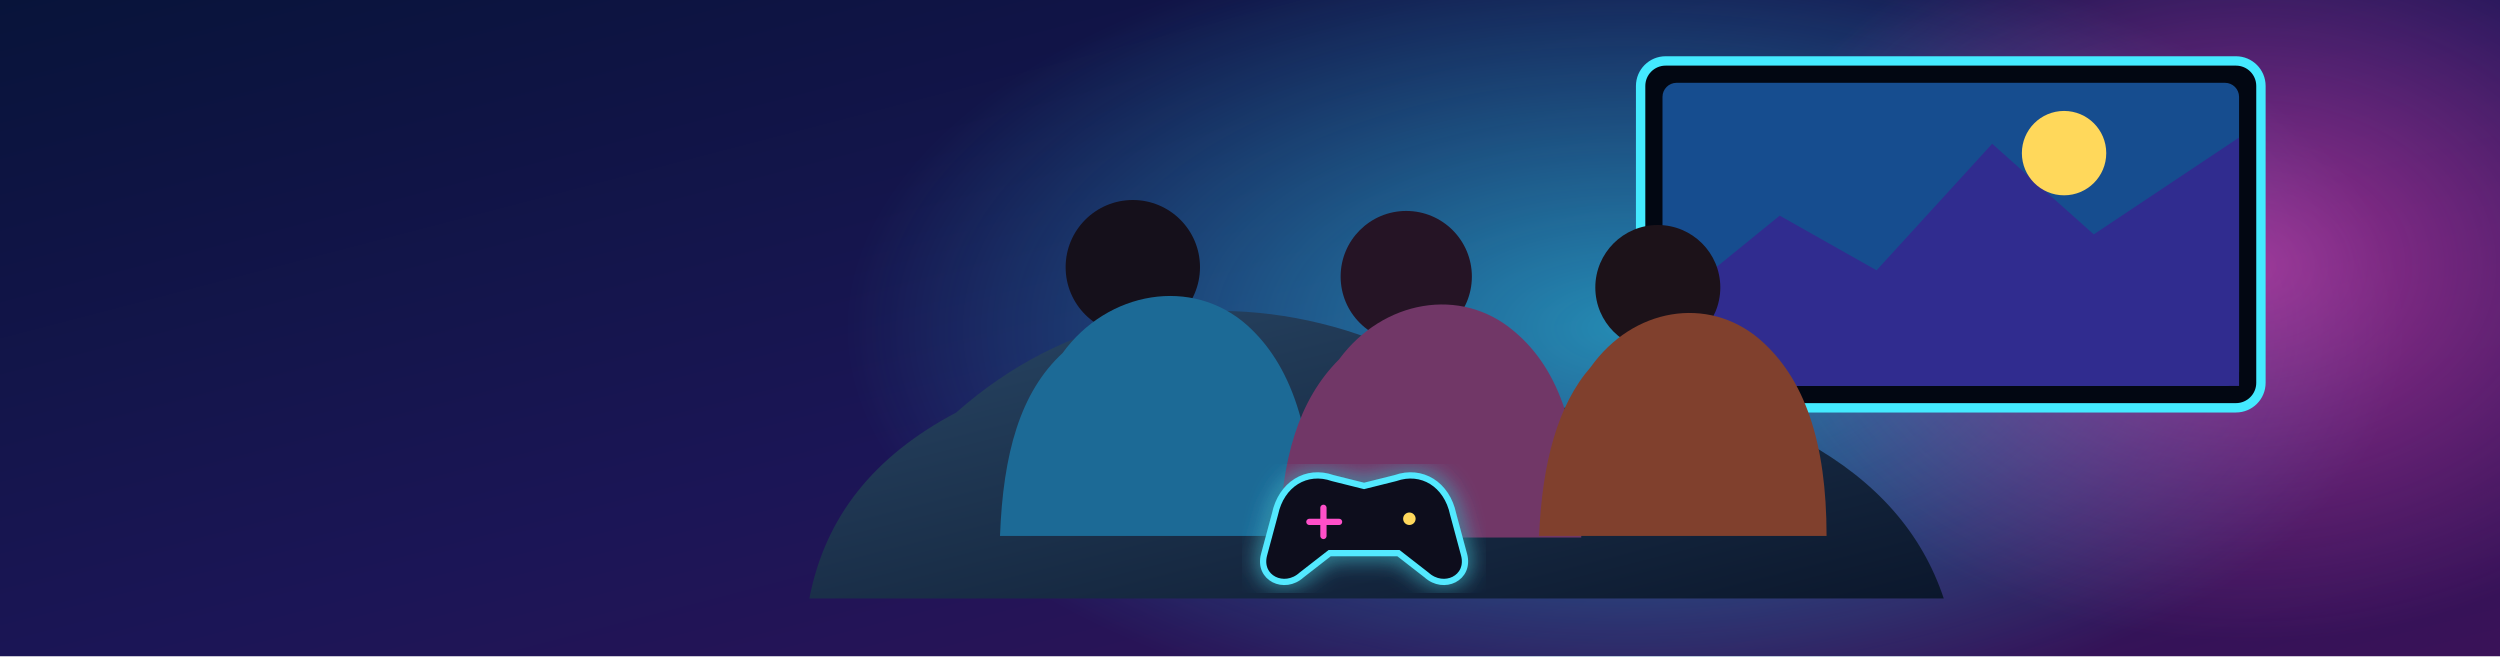
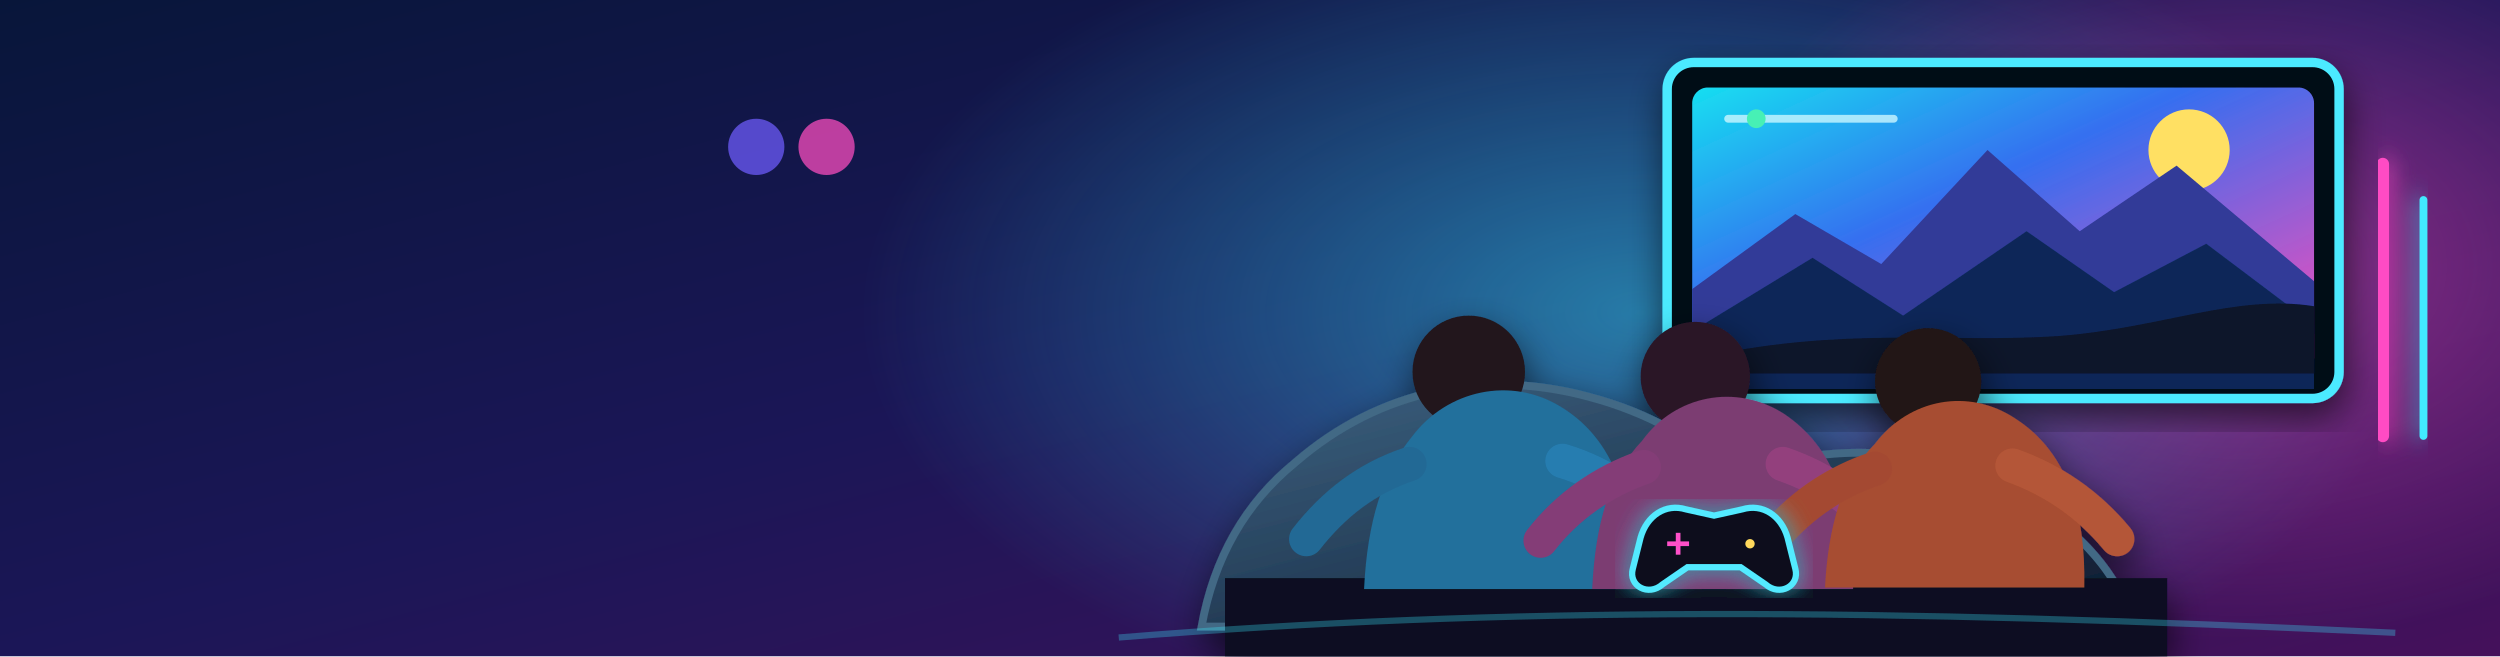
<svg xmlns="http://www.w3.org/2000/svg" viewBox="0 0 1600 420" role="img" aria-labelledby="t d">
  <defs>
    <linearGradient id="bg" x2="1" y2="1">
-       <stop stop-color="#08143a" />
-       <stop offset=".52" stop-color="#1b1556" />
-       <stop offset="1" stop-color="#3a1258" />
+       <stop stop-color="#08163a" />
+       <stop offset=".5" stop-color="#1b1657" />
+       <stop offset="1" stop-color="#45115b" />
+     </linearGradient>
+     <linearGradient id="screen" x2="1" y2="1">
+       <stop stop-color="#17dff1" />
+       <stop offset=".4" stop-color="#356ff0" />
+       <stop offset="1" stop-color="#ff4cb7" />
    </linearGradient>
    <linearGradient id="sofa" y2="1">
-       <stop stop-color="#294766" />
+       <stop stop-color="#3d6382" />
      <stop offset="1" stop-color="#0b172c" />
    </linearGradient>
    <radialGradient id="c">
-       <stop stop-color="#2aeaff" stop-opacity=".55" />
-       <stop offset="1" stop-color="#2aeaff" stop-opacity="0" />
+       <stop stop-color="#2deaff" stop-opacity=".48" />
+       <stop offset="1" stop-color="#2deaff" stop-opacity="0" />
    </radialGradient>
    <radialGradient id="p">
-       <stop stop-color="#ff48c3" stop-opacity=".55" />
-       <stop offset="1" stop-color="#ff48c3" stop-opacity="0" />
+       <stop stop-color="#ff4bc3" stop-opacity=".48" />
+       <stop offset="1" stop-color="#ff4bc3" stop-opacity="0" />
    </radialGradient>
    <filter id="g">
      <feGaussianBlur stdDeviation="7" result="b" />
      <feMerge>
        <feMergeNode in="b" />
        <feMergeNode in="SourceGraphic" />
      </feMerge>
    </filter>
+     <filter id="s">
+       <feDropShadow dy="10" stdDeviation="12" flood-opacity=".62" />
+     </filter>
  </defs>
  <rect width="1600" height="420" fill="url(#bg)" />
-   <ellipse cx="1040" cy="210" rx="500" ry="260" fill="url(#c)" />
-   <ellipse cx="1440" cy="170" rx="330" ry="240" fill="url(#p)" />
-   <rect x="1050" y="39" width="397" height="222" rx="16" fill="#020712" stroke="#44eaff" stroke-width="6" />
-   <rect x="1064" y="53" width="369" height="194" rx="9" fill="#164d8f" />
-   <path d="M1064 199l75-61 62 35 74-81 65 58 93-62v159h-369z" fill="#302c8f" />
-   <circle cx="1321" cy="98" r="27" fill="#ffd85b" />
-   <path d="M1164 246h182" stroke="#31eaff" stroke-width="5" filter="url(#g)" />
-   <path d="M612 264c70-62 157-78 241-55 44 12 80 34 108 65 66-28 137-24 195 9 45 25 74 58 88 100H518c10-52 41-91 94-119z" fill="url(#sofa)" />
-   <circle cx="725" cy="171" r="43" fill="#15101b" />
-   <path d="M680 226c29-40 83-49 118-18 28 25 43 67 43 135H640c2-53 13-92 40-117z" fill="#1c6a96" />
-   <circle cx="900" cy="177" r="42" fill="#251425" />
-   <path d="M857 230c28-38 78-47 112-18 30 25 43 67 43 132H819c1-50 12-88 38-114z" fill="#713767" />
-   <circle cx="1061" cy="184" r="40" fill="#1c1219" />
-   <path d="M1018 235c27-38 75-46 108-18 29 25 43 66 43 126H985c2-47 12-84 33-108z" fill="#80402d" />
-   <g transform="translate(816 314)" filter="url(#g)">
-     <path d="M0 15c4-19 20-29 37-23l20 5 20-5c17-6 33 4 37 23l7 26c4 15-13 23-24 13L79 40H35L17 54C6 64-11 56-7 41z" fill="#07101e" stroke="#52e9ff" stroke-width="4" />
-     <path d="M22 20h19M31 11v18" stroke="#ff50c8" stroke-width="4" stroke-linecap="round" />
-     <circle cx="86" cy="18" r="4" fill="#ffd85b" />
+   <ellipse cx="1050" cy="200" rx="500" ry="270" fill="url(#c)" />
+   <ellipse cx="1435" cy="170" rx="350" ry="240" fill="url(#p)" />
+   <g opacity=".72">
+     <path d="M80 74h360" stroke="#ff4bc5" stroke-width="8" stroke-linecap="round" filter="url(#g)" />
+     <path d="M152 113h220" stroke="#3ceaff" stroke-width="7" stroke-linecap="round" filter="url(#g)" />
+     <circle cx="484" cy="94" r="18" fill="#6f5dff" />
+     <circle cx="529" cy="94" r="18" fill="#ff4ec1" />
  </g>
-   <path d="M70 86h380" stroke="#ff4cc5" stroke-width="8" stroke-linecap="round" filter="url(#g)" />
-   <path d="M142 126h226" stroke="#35eaff" stroke-width="7" stroke-linecap="round" filter="url(#g)" />
+   <g transform="translate(720 19)">
+     <g filter="url(#s)">
+       <rect x="347" y="21" width="430" height="215" rx="17" fill="#020712" stroke="#4beaff" stroke-width="6" />
+       <rect x="363" y="37" width="398" height="183" rx="10" fill="url(#screen)" />
+       <circle cx="681" cy="77" r="26" fill="#ffe064" />
+       <path d="M363 166 429 118l55 32 68-73 59 52 62-42 88 74v59H363z" fill="#303a98" />
+       <path d="M363 193 440 146l58 37 79-54 56 39 59-31 69 52v41H363z" fill="#0b2858" />
+       <path d="M363 211c95-22 163-10 235-15 65-5 113-27 163-19v43H363z" fill="#07142b" />
+       <path d="M386 57h106" stroke="#caf6ff" stroke-width="5" stroke-linecap="round" opacity=".8" />
+       <circle cx="404" cy="57" r="6" fill="#46f0b5" />
+     </g>
+     <g filter="url(#s)">
+       <path d="M109 277c54-47 122-60 188-42 38 10 69 28 94 51 55-22 116-20 167 5 46 22 76 52 88 91H49c8-44 28-79 60-105z" fill="url(#sofa)" stroke="#426985" stroke-width="5" />
+       <path d="M64 351h603v50H64z" fill="#071120" />
+       <circle cx="220" cy="219" r="36" fill="#21151b" />
+       <path d="M184 260c22-29 63-39 96-18 32 20 47 58 45 116H153c2-43 12-75 31-98z" fill="#206f9c" />
+       <path d="M182 278c-27 9-48 25-66 48" stroke="#216995" stroke-width="22" stroke-linecap="round" />
+       <path d="M280 276c27 8 51 25 70 47" stroke="#277db0" stroke-width="22" stroke-linecap="round" />
+       <circle cx="365" cy="222" r="35" fill="#2b1728" />
+       <path d="M331 263c21-29 60-37 91-17 31 21 45 57 44 112H299c2-42 11-73 32-95z" fill="#7c3c72" />
+       <path d="M332 280c-26 9-49 25-66 47" stroke="#843d77" stroke-width="22" stroke-linecap="round" />
+       <path d="M421 278c26 9 48 24 66 46" stroke="#93417d" stroke-width="22" stroke-linecap="round" />
+       <circle cx="514" cy="225" r="34" fill="#241613" />
+       <path d="M480 265c22-29 60-36 90-16 31 20 45 56 44 108H448c2-39 11-71 32-92z" fill="#a74d31" />
+       <path d="M480 281c-24 8-46 22-64 43" stroke="#a44a31" stroke-width="22" stroke-linecap="round" />
+       <path d="M568 279c25 9 48 24 67 47" stroke="#b45637" stroke-width="22" stroke-linecap="round" />
+       <g transform="translate(330 315)" filter="url(#g)">
+         <path d="M0 10c4-14 16-22 29-18l18 4 18-4c13-4 25 4 29 18l5 20c3 11-10 18-19 10L64 29H30L14 40C5 48-8 41-5 30z" fill="#07101e" stroke="#52eaff" stroke-width="4" />
+         <path d="M17 14h14M24 7v14" stroke="#ff50c8" stroke-width="3" />
+         <circle cx="70" cy="14" r="3" fill="#ffd85b" />
+       </g>
+     </g>
+     <g filter="url(#g)" stroke-linecap="round">
+       <path d="M805 86v174" stroke="#ff4bc4" stroke-width="8" />
+       <path d="M831 109v151" stroke="#42eaff" stroke-width="5" />
+     </g>
+   </g>
+   <path d="M716 408c246-20 488-19 817-3" fill="none" stroke="#39eaff" stroke-opacity=".3" stroke-width="4" />
</svg>
